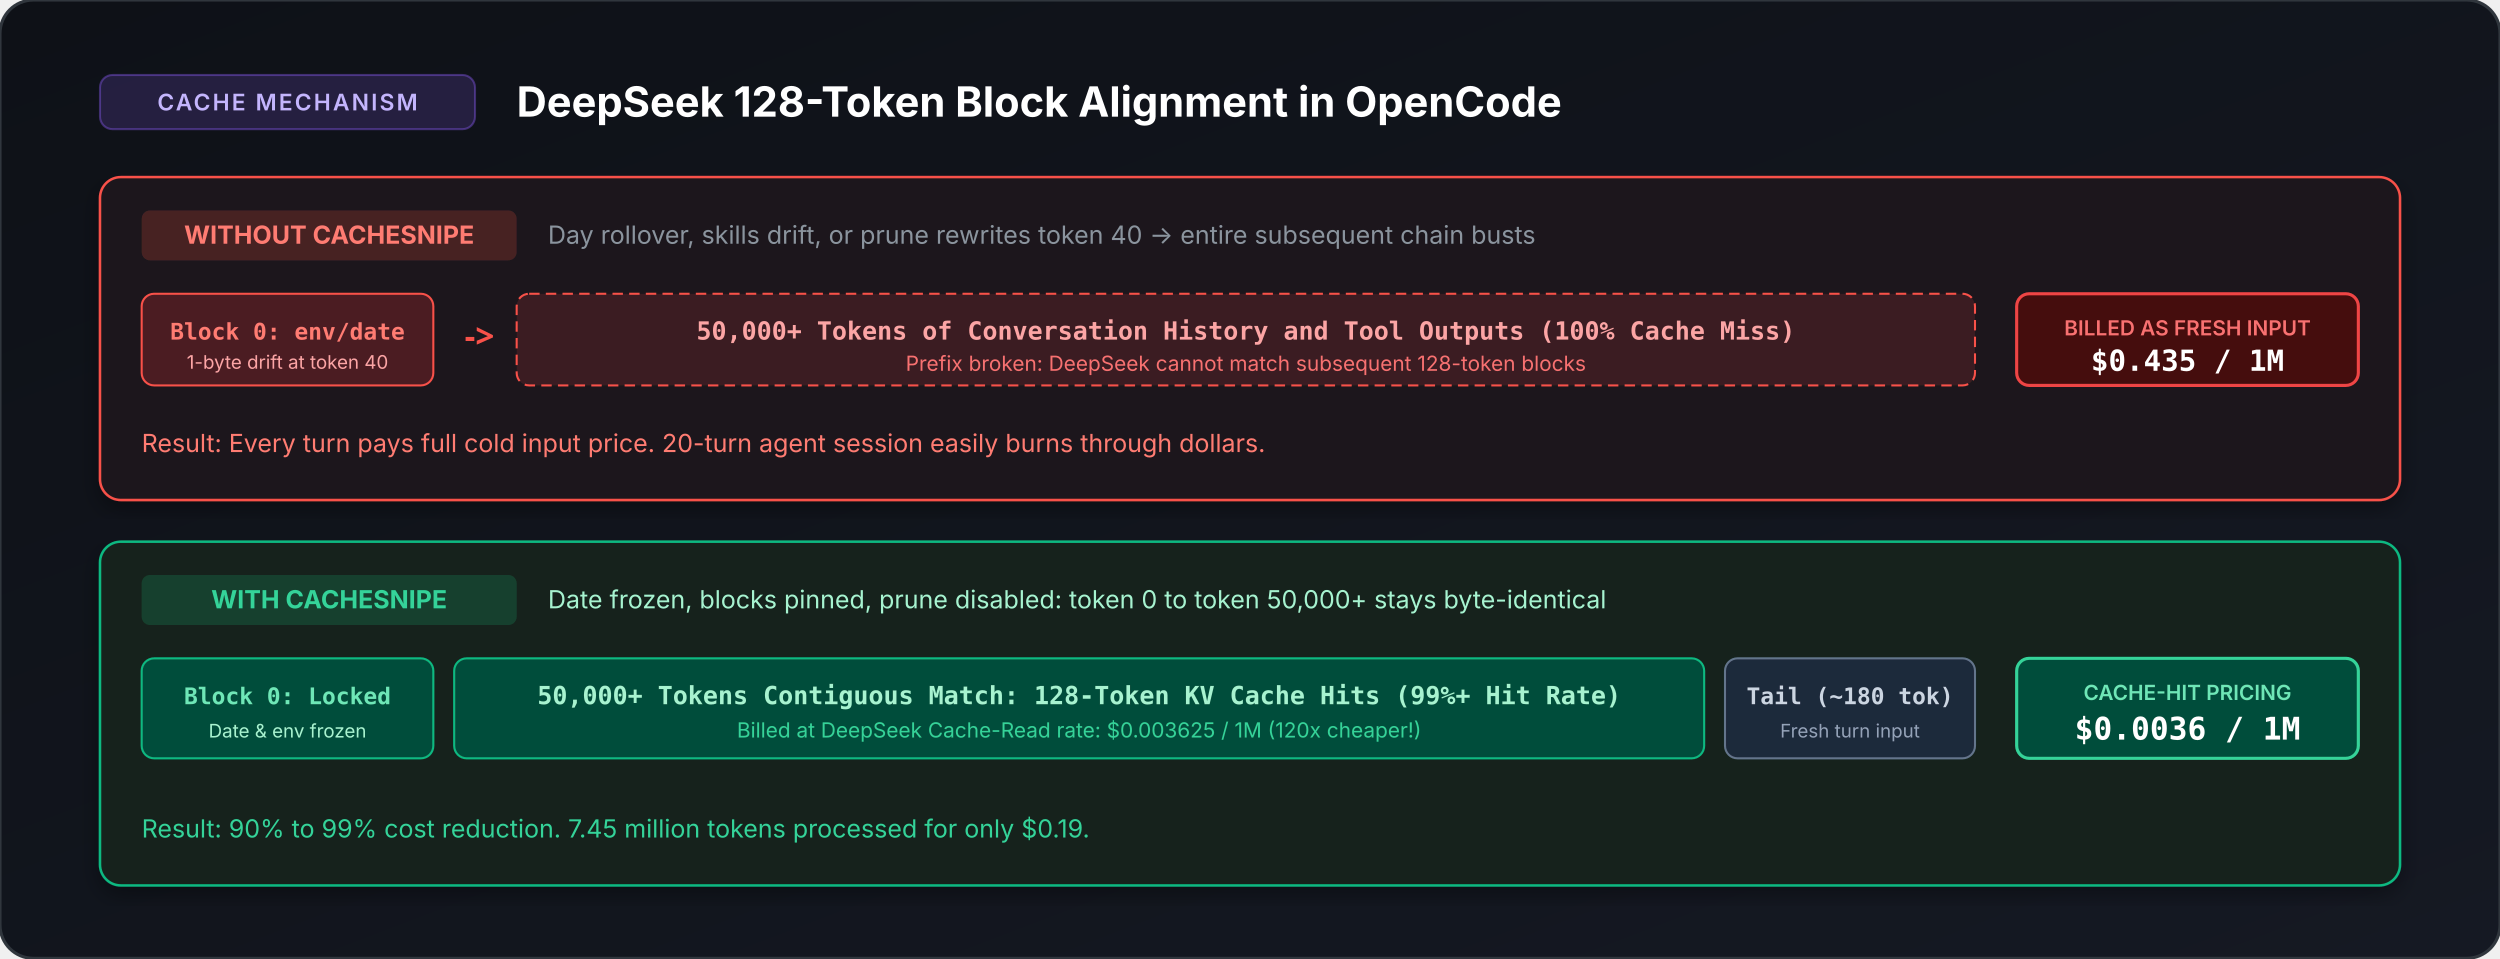
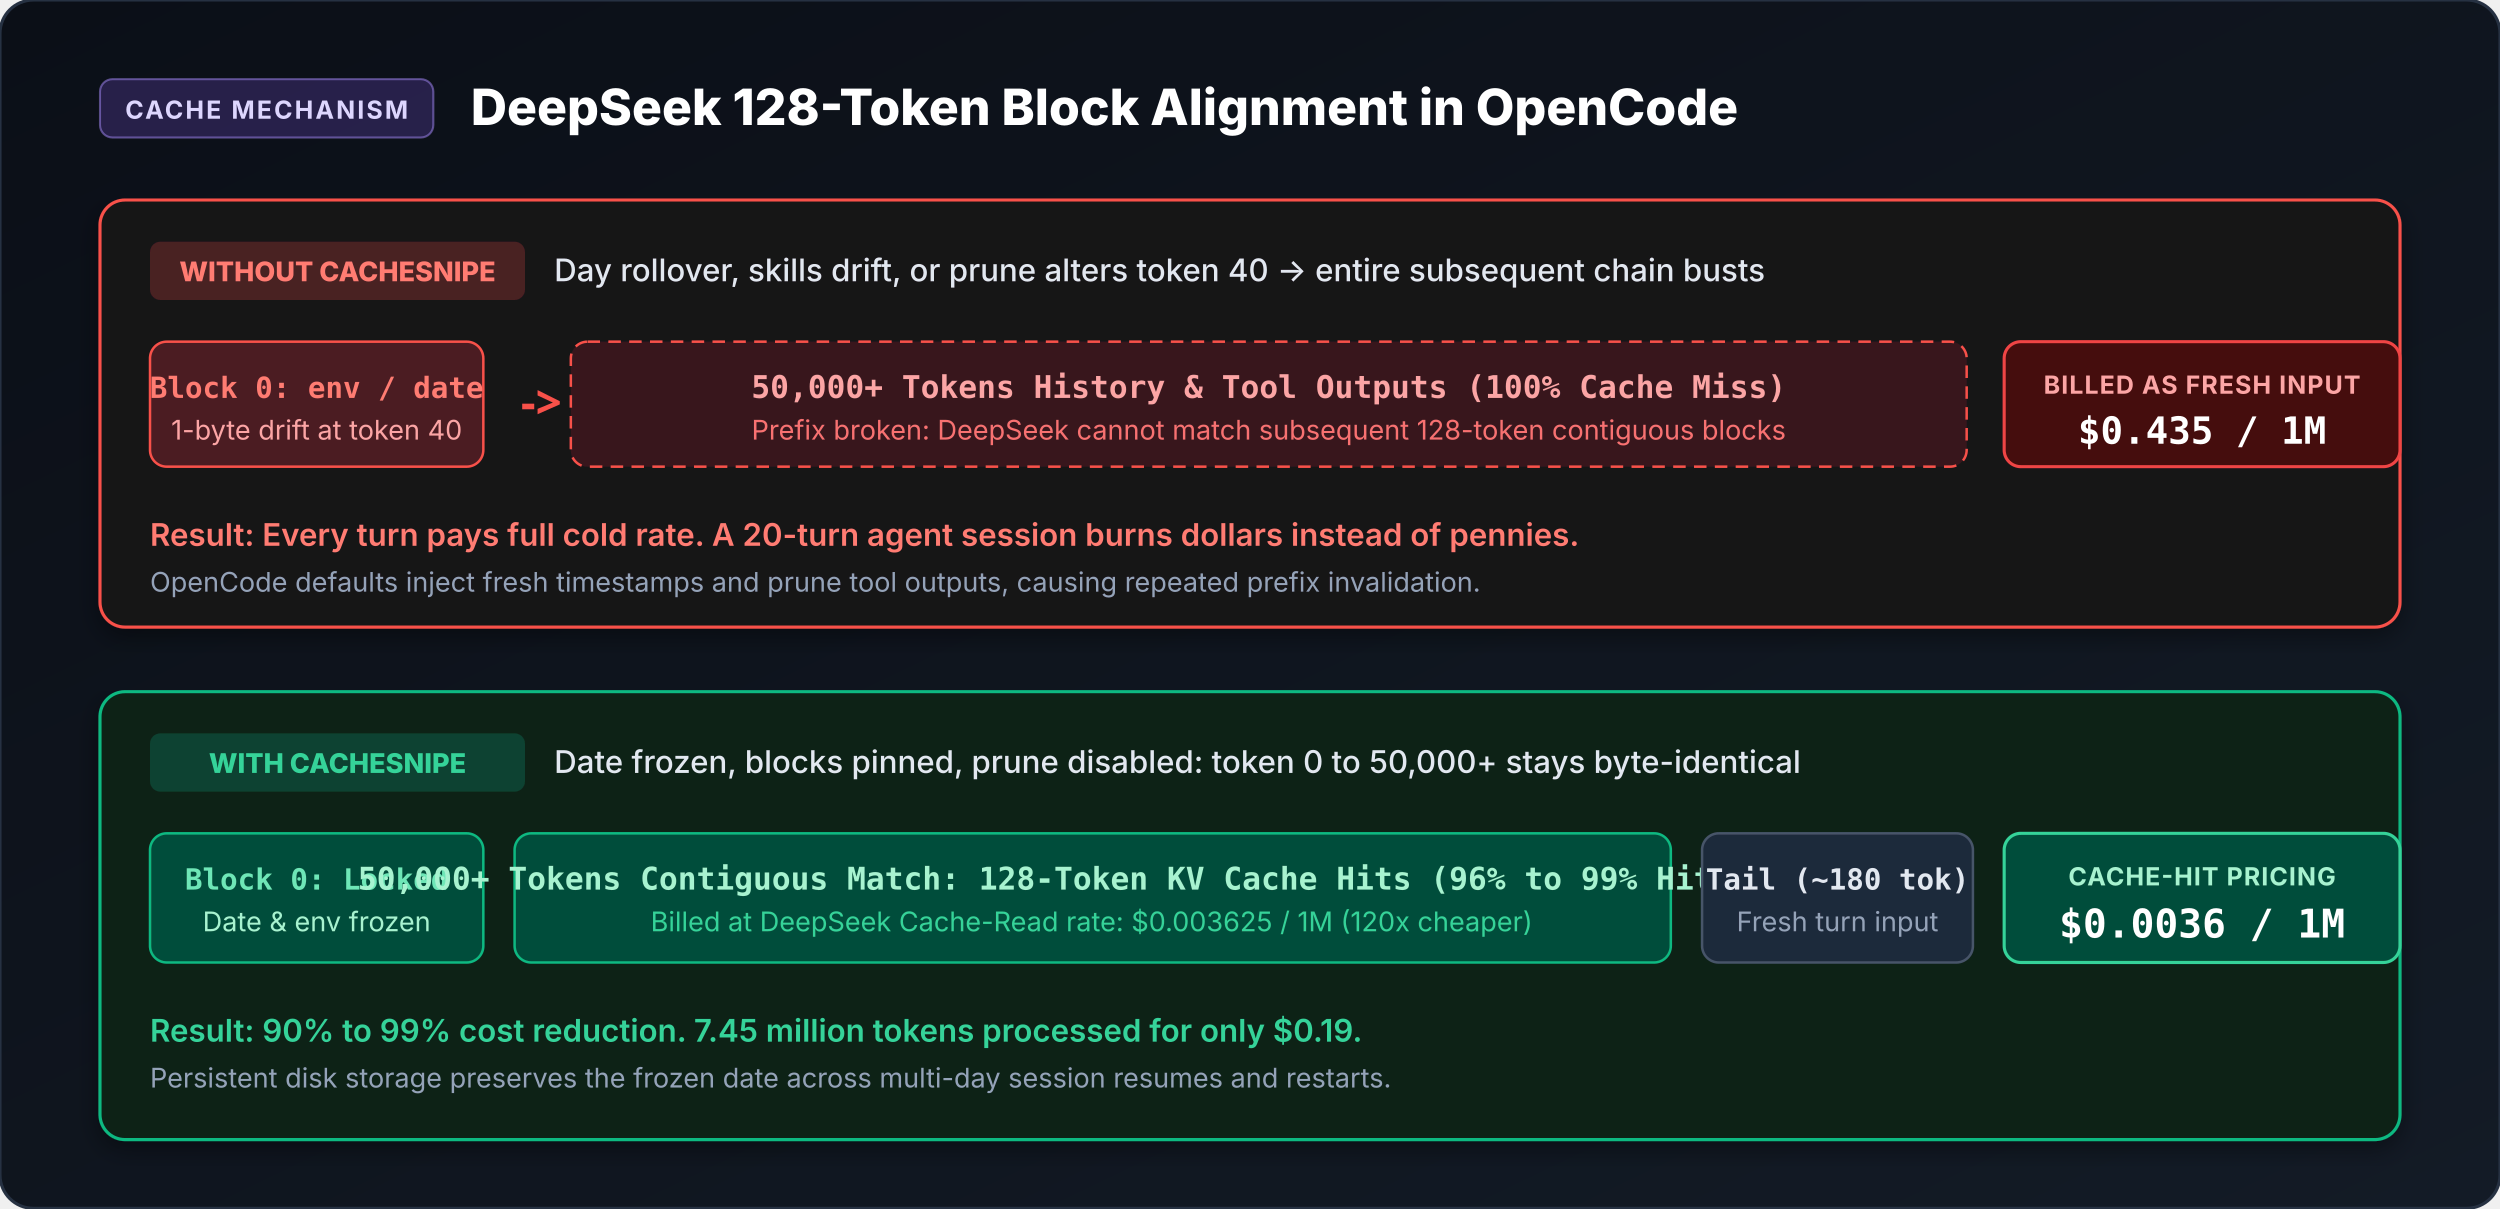
- <svg xmlns="http://www.w3.org/2000/svg" viewBox="0 0 1200 460" width="100%" height="100%">
+ <svg xmlns="http://www.w3.org/2000/svg" viewBox="0 0 1200 580" width="100%" height="100%" role="img" aria-labelledby="compTitle compDesc">
  <defs>
    <linearGradient id="compBgGrad" x1="0%" y1="0%" x2="100%" y2="100%">
-       <stop offset="0%" stop-color="#0e1117" />
-       <stop offset="100%" stop-color="#151923" />
+       <stop offset="0%" stop-color="#0b0f17" />
+       <stop offset="100%" stop-color="#131b26" />
    </linearGradient>
    <filter id="shadowBox" x="-2%" y="-2%" width="104%" height="108%">
-       <feDropShadow dx="0" dy="4" stdDeviation="5" flood-color="#000000" flood-opacity="0.35" />
+       <feDropShadow dx="0" dy="4" stdDeviation="6" flood-color="#000000" flood-opacity="0.4" />
    </filter>
  </defs>
-   <rect width="1200" height="460" rx="16" fill="url(#compBgGrad)" stroke="#30363d" stroke-width="1.5" />
-   <g transform="translate(48, 36)">
-     <rect width="180" height="26" rx="6" fill="#8b5cf6" fill-opacity="0.18" stroke="#8b5cf6" stroke-opacity="0.4" stroke-width="1" />
-     <text x="90" y="17" fill="#c4b5fd" font-family="-apple-system, BlinkMacSystemFont, Segoe UI, sans-serif" font-size="11" font-weight="600" text-anchor="middle" letter-spacing="1">CACHE MECHANISM</text>
-     <text x="200" y="20" fill="#ffffff" font-family="-apple-system, BlinkMacSystemFont, Segoe UI, sans-serif" font-size="20" font-weight="700">DeepSeek 128-Token Block Alignment in OpenCode</text>
+   <rect width="1200" height="580" rx="16" fill="url(#compBgGrad)" stroke="#263142" stroke-width="1.5" />
+   <g transform="translate(48, 38)">
+     <rect width="160" height="28" rx="6" fill="#8b5cf6" fill-opacity="0.22" stroke="#a78bfa" stroke-opacity="0.5" stroke-width="1" />
+     <text x="80" y="19" fill="#ddd6fe" font-family="-apple-system, BlinkMacSystemFont, Segoe UI, sans-serif" font-size="12" font-weight="700" text-anchor="middle" letter-spacing="1">CACHE MECHANISM</text>
+     <text x="178" y="22" fill="#ffffff" font-family="-apple-system, BlinkMacSystemFont, Segoe UI, sans-serif" font-size="24" font-weight="800">DeepSeek 128-Token Block Alignment in OpenCode</text>
  </g>
-   <g transform="translate(48, 85)" filter="url(#shadowBox)">
-     <rect width="1104" height="155" rx="10" fill="#1b171c" stroke="#f85149" stroke-width="1.2" />
-     <rect x="20" y="16" width="180" height="24" rx="4" fill="#f85149" fill-opacity="0.2" />
-     <text x="110" y="32" fill="#ff7b72" font-family="-apple-system, BlinkMacSystemFont, Segoe UI, sans-serif" font-size="12" font-weight="700" text-anchor="middle">WITHOUT CACHESNIPE</text>
-     <text x="215" y="32" fill="#8b949e" font-family="-apple-system, BlinkMacSystemFont, Segoe UI, sans-serif" font-size="12">Day rollover, skills drift, or prune rewrites token 40 -&gt; entire subsequent chain busts</text>
-     <g transform="translate(20, 56)">
-       <rect x="0" y="0" width="140" height="44" rx="6" fill="#4c1d24" stroke="#f85149" stroke-width="1" />
-       <text x="70" y="22" fill="#ff7b72" font-family="ui-monospace, monospace" font-size="11" font-weight="600" text-anchor="middle">Block 0: env/date</text>
-       <text x="70" y="36" fill="#fca5a5" font-family="-apple-system, BlinkMacSystemFont, Segoe UI, sans-serif" font-size="9" text-anchor="middle">1-byte drift at token 40</text>
-       <text x="155" y="26" fill="#f85149" font-family="sans-serif" font-size="16" font-weight="bold">-&gt;</text>
-       <rect x="180" y="0" width="700" height="44" rx="6" fill="#3b1d22" stroke="#f85149" stroke-width="1" stroke-dasharray="5 3" />
-       <text x="530" y="22" fill="#fca5a5" font-family="ui-monospace, monospace" font-size="12" font-weight="600" text-anchor="middle">50,000+ Tokens of Conversation History and Tool Outputs (100% Cache Miss)</text>
-       <text x="530" y="37" fill="#f87171" font-family="-apple-system, BlinkMacSystemFont, Segoe UI, sans-serif" font-size="10" text-anchor="middle">Prefix broken: DeepSeek cannot match subsequent 128-token blocks</text>
-       <rect x="900" y="0" width="164" height="44" rx="6" fill="#450a0a" stroke="#ef4444" stroke-width="1.5" />
-       <text x="982" y="20" fill="#f87171" font-family="-apple-system, BlinkMacSystemFont, Segoe UI, sans-serif" font-size="10" font-weight="600" text-anchor="middle">BILLED AS FRESH INPUT</text>
-       <text x="982" y="37" fill="#ffffff" font-family="ui-monospace, monospace" font-size="14" font-weight="700" text-anchor="middle">$0.435 / 1M</text>
+   <g transform="translate(48, 96)" filter="url(#shadowBox)">
+     <rect width="1104" height="205" rx="12" fill="#181318" stroke="#f85149" stroke-width="1.5" />
+     <rect x="24" y="20" width="180" height="28" rx="5" fill="#f85149" fill-opacity="0.22" />
+     <text x="114" y="39" fill="#ff7b72" font-family="-apple-system, BlinkMacSystemFont, Segoe UI, sans-serif" font-size="13" font-weight="800" text-anchor="middle">WITHOUT CACHESNIPE</text>
+     <text x="218" y="39" fill="#e2e8f0" font-family="-apple-system, BlinkMacSystemFont, Segoe UI, sans-serif" font-size="15" font-weight="500">Day rollover, skills drift, or prune alters token 40 -&gt; entire subsequent chain busts</text>
+     <g transform="translate(24, 68)">
+       <rect x="0" y="0" width="160" height="60" rx="8" fill="#4c1d24" stroke="#f85149" stroke-width="1.2" />
+       <text x="80" y="27" fill="#ff7b72" font-family="ui-monospace, SFMono-Regular, Menlo, monospace" font-size="14" font-weight="700" text-anchor="middle">Block 0: env / date</text>
+       <text x="80" y="47" fill="#fca5a5" font-family="-apple-system, BlinkMacSystemFont, Segoe UI, sans-serif" font-size="13" text-anchor="middle">1-byte drift at token 40</text>
+       <text x="178" y="37" fill="#f85149" font-family="sans-serif" font-size="22" font-weight="bold">-&gt;</text>
+       <rect x="202" y="0" width="670" height="60" rx="8" fill="#38191f" stroke="#f85149" stroke-width="1.2" stroke-dasharray="6 4" />
+       <text x="537" y="27" fill="#fca5a5" font-family="ui-monospace, SFMono-Regular, Menlo, monospace" font-size="15" font-weight="700" text-anchor="middle">50,000+ Tokens History &amp; Tool Outputs (100% Cache Miss)</text>
+       <text x="537" y="47" fill="#f87171" font-family="-apple-system, BlinkMacSystemFont, Segoe UI, sans-serif" font-size="13" text-anchor="middle">Prefix broken: DeepSeek cannot match subsequent 128-token contiguous blocks</text>
+       <rect x="890" y="0" width="190" height="60" rx="8" fill="#450a0a" stroke="#ef4444" stroke-width="1.5" />
+       <text x="985" y="25" fill="#fca5a5" font-family="-apple-system, BlinkMacSystemFont, Segoe UI, sans-serif" font-size="12" font-weight="700" text-anchor="middle" letter-spacing="0.5">BILLED AS FRESH INPUT</text>
+       <text x="985" y="49" fill="#ffffff" font-family="ui-monospace, SFMono-Regular, Menlo, monospace" font-size="18" font-weight="800" text-anchor="middle">$0.435 / 1M</text>
    </g>
-     <text x="20" y="132" fill="#ff7b72" font-family="-apple-system, BlinkMacSystemFont, Segoe UI, sans-serif" font-size="12">Result: Every turn pays full cold input price. 20-turn agent session easily burns through dollars.</text>
+     <text x="24" y="166" fill="#ff7b72" font-family="-apple-system, BlinkMacSystemFont, Segoe UI, sans-serif" font-size="15" font-weight="600">Result: Every turn pays full cold rate. A 20-turn agent session burns dollars instead of pennies.</text>
+     <text x="24" y="188" fill="#94a3b8" font-family="-apple-system, BlinkMacSystemFont, Segoe UI, sans-serif" font-size="13">OpenCode defaults inject fresh timestamps and prune tool outputs, causing repeated prefix invalidation.</text>
  </g>
-   <g transform="translate(48, 260)" filter="url(#shadowBox)">
-     <rect width="1104" height="165" rx="10" fill="#13231c" stroke="#10b981" stroke-width="1.2" />
-     <rect x="20" y="16" width="180" height="24" rx="4" fill="#10b981" fill-opacity="0.2" />
-     <text x="110" y="32" fill="#34d399" font-family="-apple-system, BlinkMacSystemFont, Segoe UI, sans-serif" font-size="12" font-weight="700" text-anchor="middle">WITH CACHESNIPE</text>
-     <text x="215" y="32" fill="#a7f3d0" font-family="-apple-system, BlinkMacSystemFont, Segoe UI, sans-serif" font-size="12">Date frozen, blocks pinned, prune disabled: token 0 to token 50,000+ stays byte-identical</text>
-     <g transform="translate(20, 56)">
-       <rect x="0" y="0" width="140" height="48" rx="6" fill="#064e3b" stroke="#10b981" stroke-width="1" />
-       <text x="70" y="22" fill="#6ee7b7" font-family="ui-monospace, monospace" font-size="11" font-weight="600" text-anchor="middle">Block 0: Locked</text>
-       <text x="70" y="38" fill="#a7f3d0" font-family="-apple-system, BlinkMacSystemFont, Segoe UI, sans-serif" font-size="9" text-anchor="middle">Date &amp; env frozen</text>
-       <rect x="150" y="0" width="600" height="48" rx="6" fill="#064e3b" stroke="#10b981" stroke-width="1" />
-       <text x="450" y="22" fill="#a7f3d0" font-family="ui-monospace, monospace" font-size="12" font-weight="600" text-anchor="middle">50,000+ Tokens Contiguous Match: 128-Token KV Cache Hits (99%+ Hit Rate)</text>
-       <text x="450" y="38" fill="#34d399" font-family="-apple-system, BlinkMacSystemFont, Segoe UI, sans-serif" font-size="10" text-anchor="middle">Billed at DeepSeek Cache-Read rate: $0.003625 / 1M (120x cheaper!)</text>
-       <rect x="760" y="0" width="120" height="48" rx="6" fill="#1e293b" stroke="#64748b" stroke-width="1" />
-       <text x="820" y="22" fill="#cbd5e1" font-family="ui-monospace, monospace" font-size="11" font-weight="600" text-anchor="middle">Tail (~180 tok)</text>
-       <text x="820" y="38" fill="#94a3b8" font-family="-apple-system, BlinkMacSystemFont, Segoe UI, sans-serif" font-size="9" text-anchor="middle">Fresh turn input</text>
-       <rect x="900" y="0" width="164" height="48" rx="6" fill="#064e3b" stroke="#34d399" stroke-width="1.5" />
-       <text x="982" y="20" fill="#6ee7b7" font-family="-apple-system, BlinkMacSystemFont, Segoe UI, sans-serif" font-size="10" font-weight="600" text-anchor="middle">CACHE-HIT PRICING</text>
-       <text x="982" y="39" fill="#ffffff" font-family="ui-monospace, monospace" font-size="15" font-weight="700" text-anchor="middle">$0.0036 / 1M</text>
+   <g transform="translate(48, 332)" filter="url(#shadowBox)">
+     <rect width="1104" height="215" rx="12" fill="#0f2219" stroke="#10b981" stroke-width="1.5" />
+     <rect x="24" y="20" width="180" height="28" rx="5" fill="#10b981" fill-opacity="0.22" />
+     <text x="114" y="39" fill="#34d399" font-family="-apple-system, BlinkMacSystemFont, Segoe UI, sans-serif" font-size="13" font-weight="800" text-anchor="middle">WITH CACHESNIPE</text>
+     <text x="218" y="39" fill="#e2e8f0" font-family="-apple-system, BlinkMacSystemFont, Segoe UI, sans-serif" font-size="15" font-weight="500">Date frozen, blocks pinned, prune disabled: token 0 to 50,000+ stays byte-identical</text>
+     <g transform="translate(24, 68)">
+       <rect x="0" y="0" width="160" height="62" rx="8" fill="#064e3b" stroke="#10b981" stroke-width="1.2" />
+       <text x="80" y="27" fill="#6ee7b7" font-family="ui-monospace, SFMono-Regular, Menlo, monospace" font-size="14" font-weight="700" text-anchor="middle">Block 0: Locked</text>
+       <text x="80" y="47" fill="#a7f3d0" font-family="-apple-system, BlinkMacSystemFont, Segoe UI, sans-serif" font-size="13" text-anchor="middle">Date &amp; env frozen</text>
+       <rect x="175" y="0" width="555" height="62" rx="8" fill="#064e3b" stroke="#10b981" stroke-width="1.2" />
+       <text x="452" y="27" fill="#a7f3d0" font-family="ui-monospace, SFMono-Regular, Menlo, monospace" font-size="15" font-weight="700" text-anchor="middle">50,000+ Tokens Contiguous Match: 128-Token KV Cache Hits (96% to 99% Hit Rate)</text>
+       <text x="452" y="47" fill="#34d399" font-family="-apple-system, BlinkMacSystemFont, Segoe UI, sans-serif" font-size="13" text-anchor="middle">Billed at DeepSeek Cache-Read rate: $0.003625 / 1M (120x cheaper)</text>
+       <rect x="745" y="0" width="130" height="62" rx="8" fill="#1e293b" stroke="#475569" stroke-width="1.2" />
+       <text x="810" y="27" fill="#e2e8f0" font-family="ui-monospace, SFMono-Regular, Menlo, monospace" font-size="14" font-weight="700" text-anchor="middle">Tail (~180 tok)</text>
+       <text x="810" y="47" fill="#94a3b8" font-family="-apple-system, BlinkMacSystemFont, Segoe UI, sans-serif" font-size="13" text-anchor="middle">Fresh turn input</text>
+       <rect x="890" y="0" width="190" height="62" rx="8" fill="#064e3b" stroke="#34d399" stroke-width="1.5" />
+       <text x="985" y="25" fill="#a7f3d0" font-family="-apple-system, BlinkMacSystemFont, Segoe UI, sans-serif" font-size="12" font-weight="700" text-anchor="middle" letter-spacing="0.5">CACHE-HIT PRICING</text>
+       <text x="985" y="50" fill="#ffffff" font-family="ui-monospace, SFMono-Regular, Menlo, monospace" font-size="19" font-weight="800" text-anchor="middle">$0.0036 / 1M</text>
    </g>
-     <text x="20" y="142" fill="#34d399" font-family="-apple-system, BlinkMacSystemFont, Segoe UI, sans-serif" font-size="12">Result: 90% to 99% cost reduction. 7.45 million tokens processed for only $0.19.</text>
+     <text x="24" y="168" fill="#34d399" font-family="-apple-system, BlinkMacSystemFont, Segoe UI, sans-serif" font-size="15" font-weight="600">Result: 90% to 99% cost reduction. 7.45 million tokens processed for only $0.19.</text>
+     <text x="24" y="190" fill="#94a3b8" font-family="-apple-system, BlinkMacSystemFont, Segoe UI, sans-serif" font-size="13">Persistent disk storage preserves the frozen date across multi-day session resumes and restarts.</text>
  </g>
</svg>
